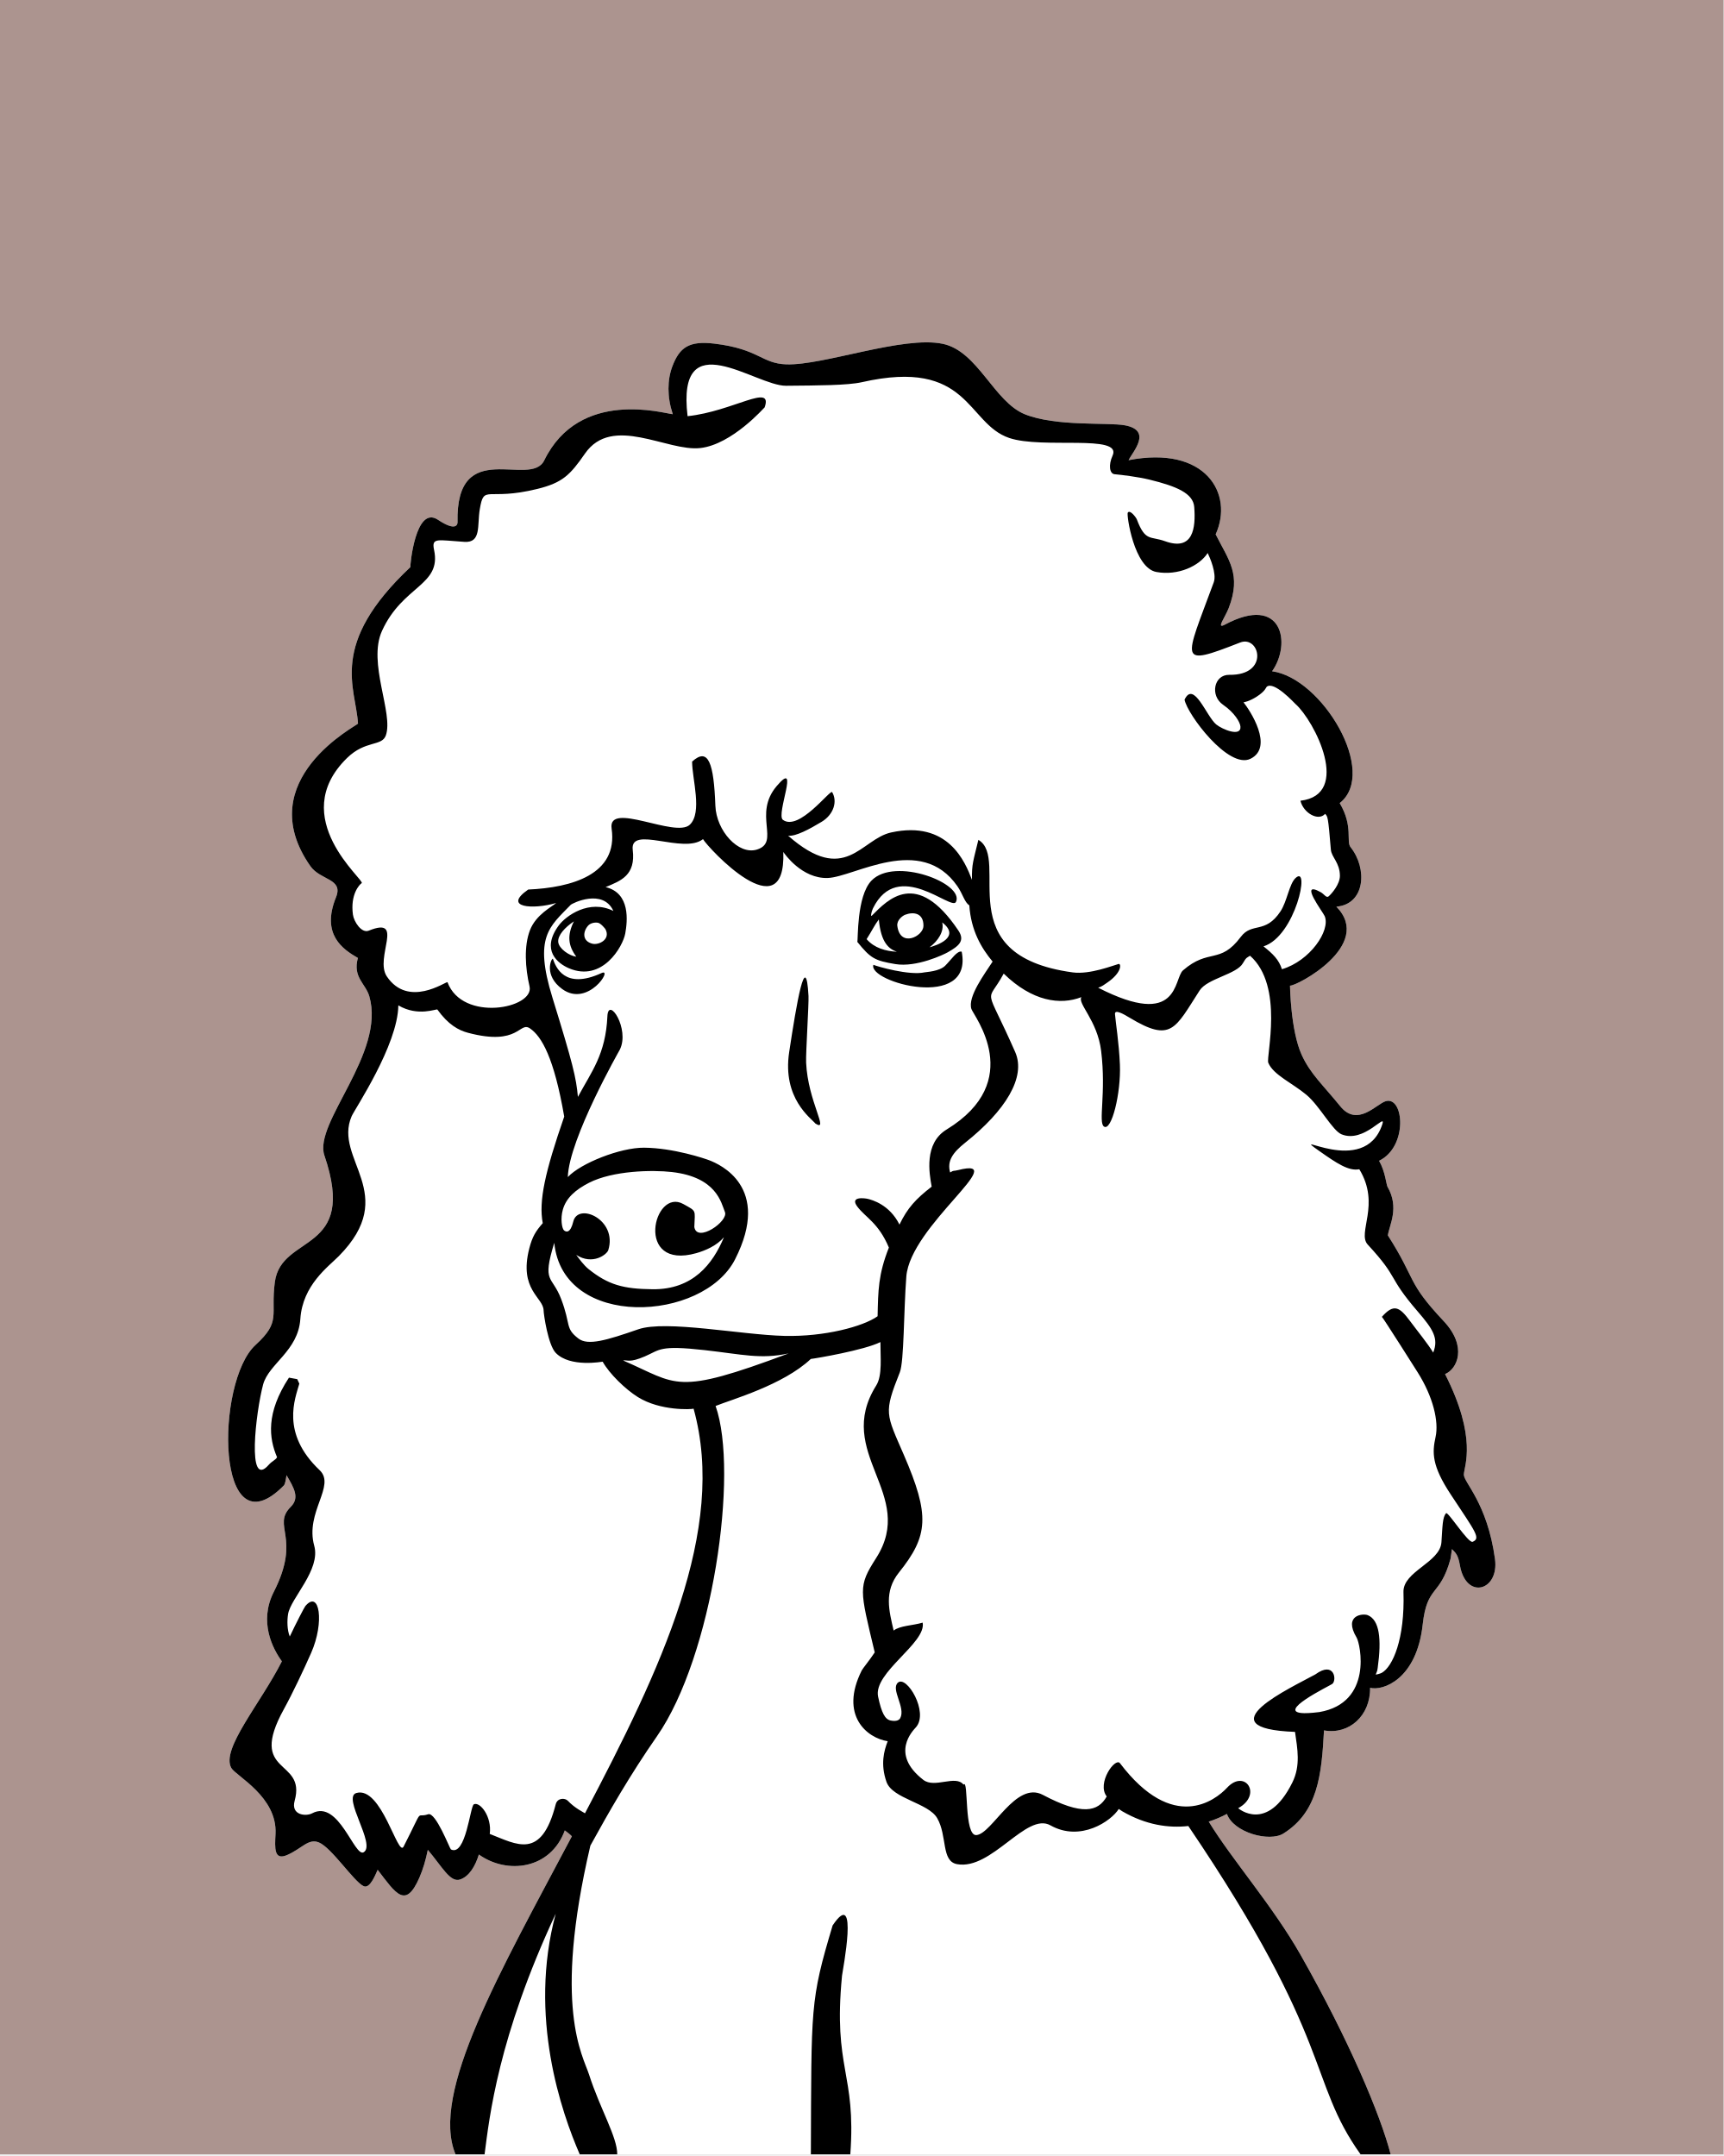
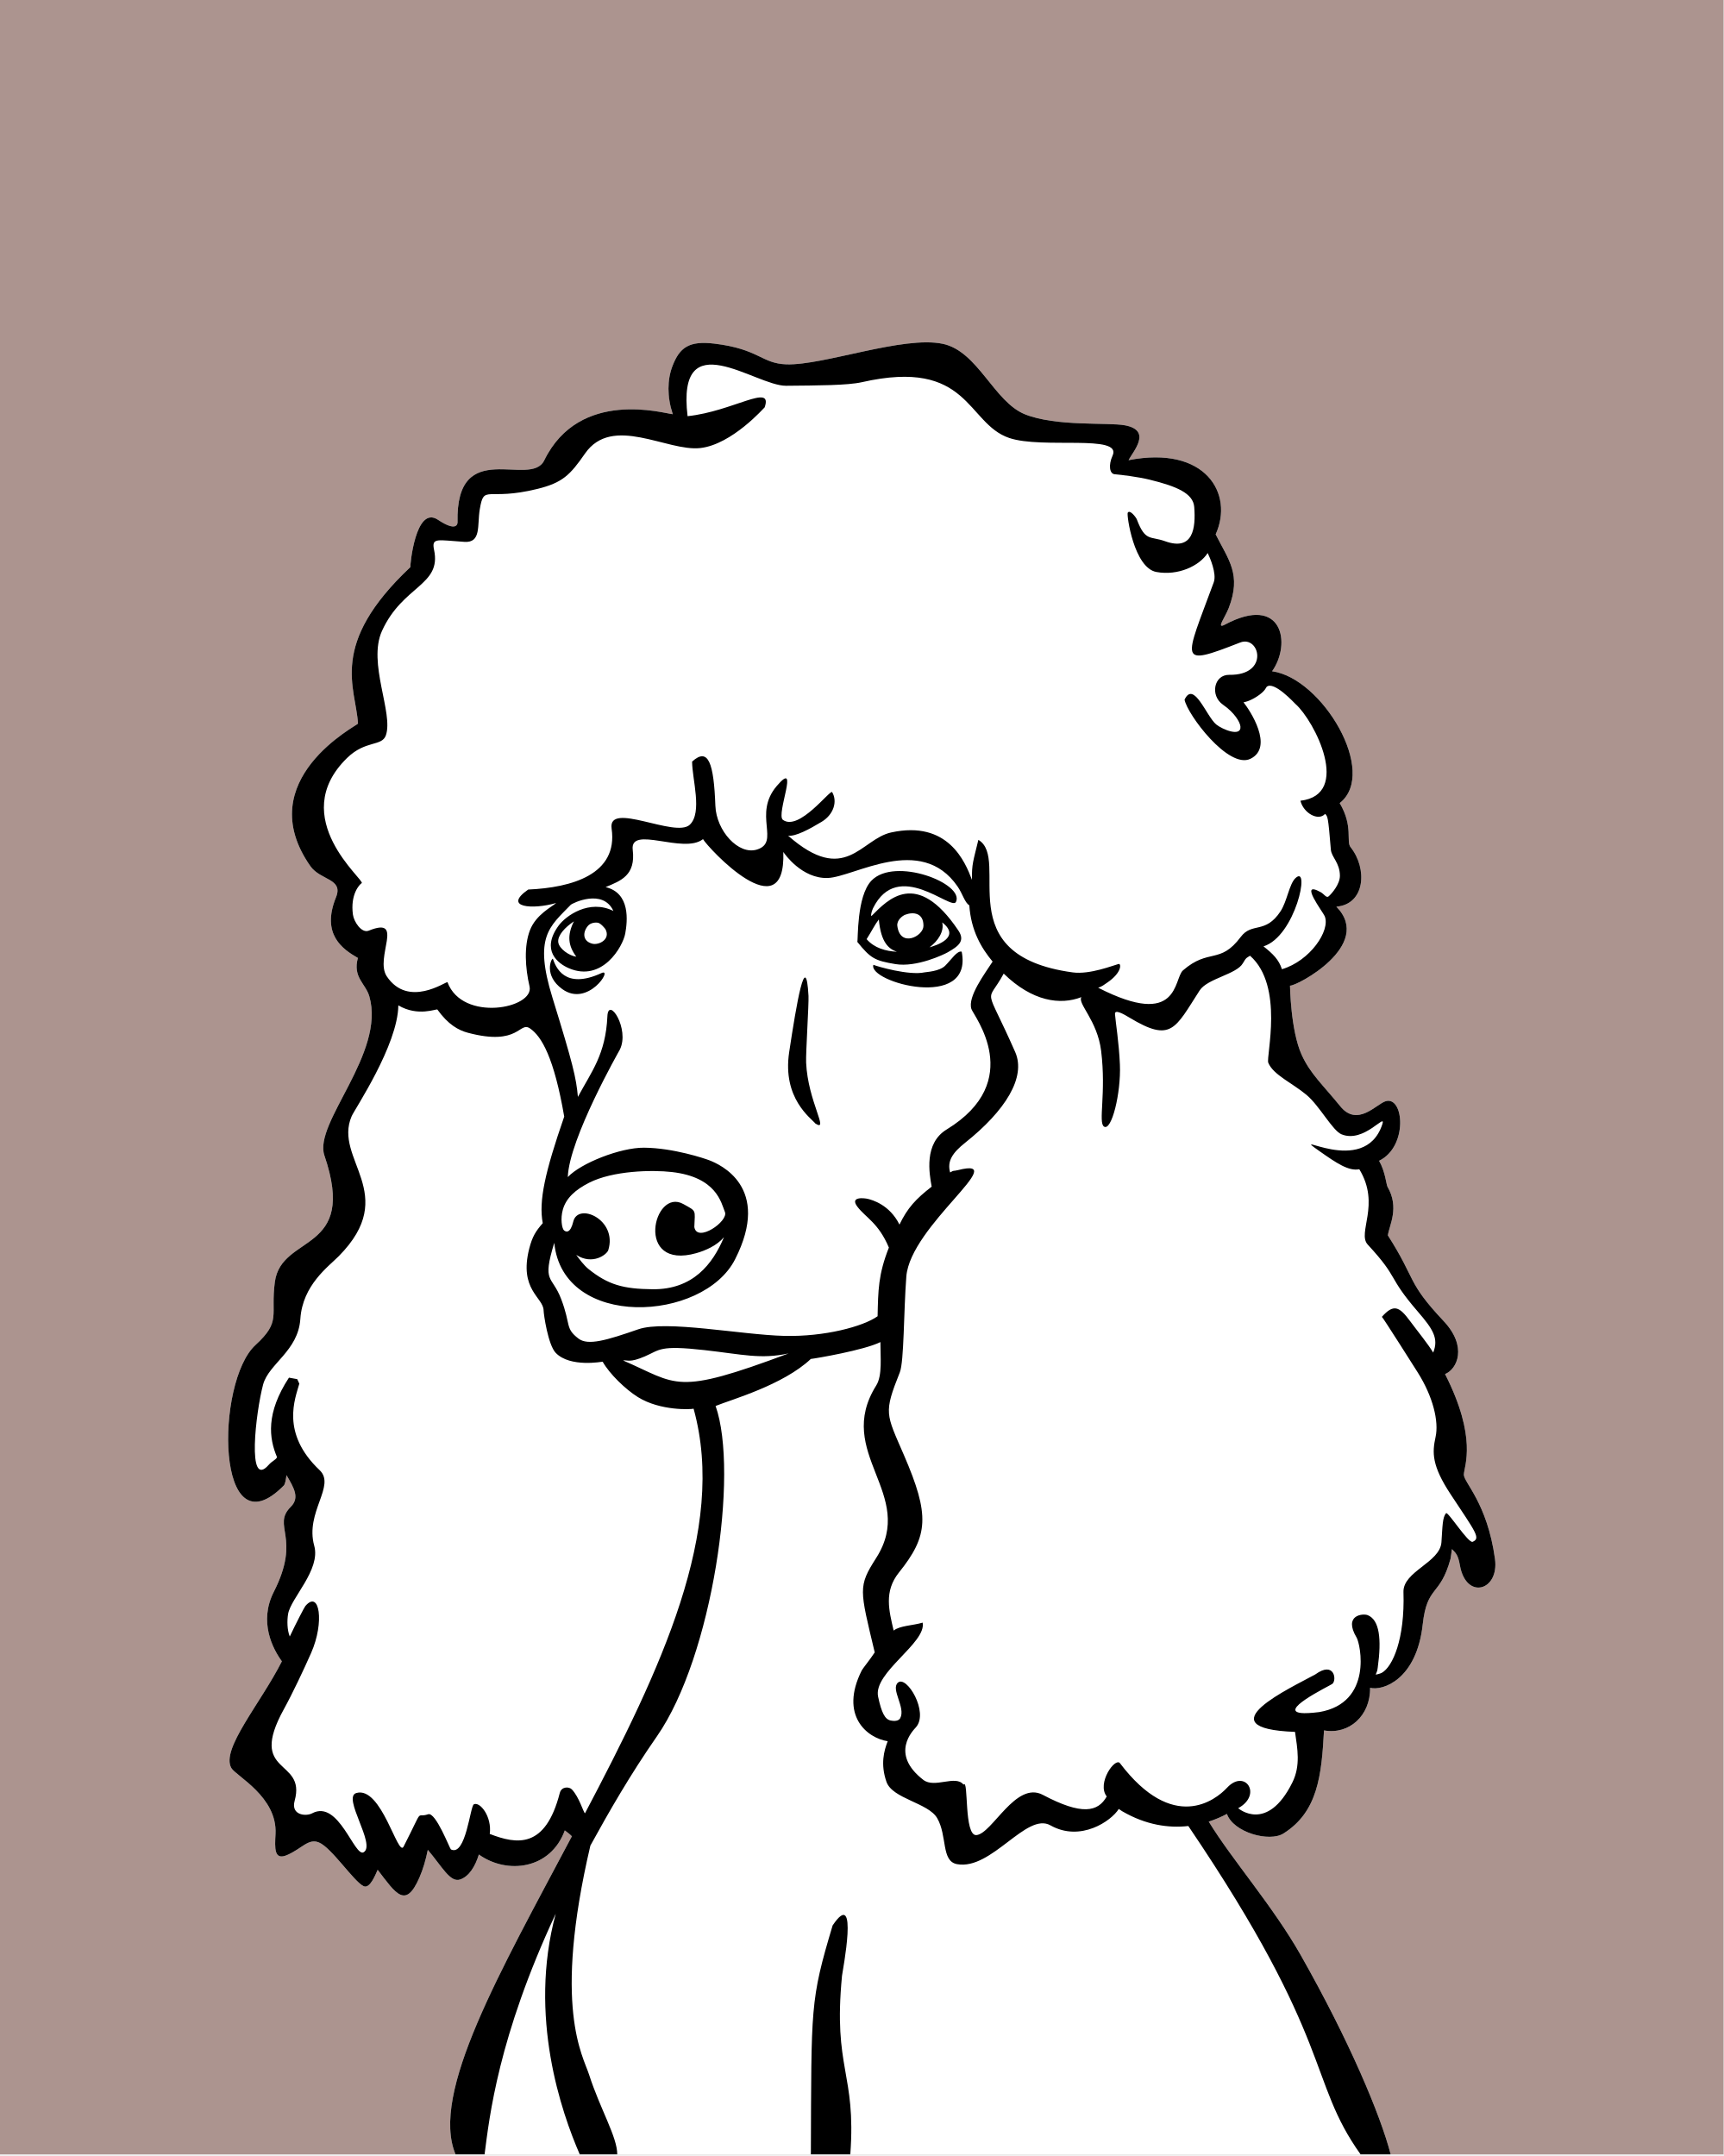
<svg xmlns="http://www.w3.org/2000/svg" width="100%" height="100%" viewBox="0 0 945 1182" version="1.1" xml:space="preserve" style="fill-rule:evenodd;clip-rule:evenodd;stroke-linejoin:round;stroke-miterlimit:2;">
  <g transform="matrix(1,0,0,1,-11237.1,-1406.58)">
    <g id="site_poodle" transform="matrix(0.26936,0,0,0.47619,11237.1,1406.58)">
      <rect x="0" y="0" width="3507.87" height="2480.32" style="fill:rgb(172,148,143);" />
      <g id="poodle" transform="matrix(3.7125,0,0,3.04563,-11756.4,-1117.53)">
        <g transform="matrix(1,0,0,0.689512,-882.37,366.927)">
          <path d="M4811.47,1181.1L4298.81,1181.1C4284.8,1147.56 4323.17,1081.22 4362.59,1006.73C4361.46,1005.53 4360.07,1004.52 4358.71,1003.49C4350.95,1024.86 4327.17,1027.84 4311.6,1016.72C4309.62,1023.17 4306.26,1028.78 4301.27,1030.43C4295.86,1032.22 4291.41,1023.33 4283.61,1014.16C4282.52,1019.56 4281.03,1024.74 4279,1029.38C4271.4,1046.76 4266.15,1038.2 4256.12,1025.1C4255.15,1027.11 4252,1035.74 4248.43,1034.08C4243.06,1031.58 4230.87,1012.95 4223.89,1010.1C4218.13,1007.75 4214.69,1013.41 4206.54,1016.98C4199.24,1020.18 4199.71,1013.28 4200.12,1005.43C4201.19,985.056 4178.42,973.679 4175.9,969.294C4170,959.039 4191.98,933.852 4203.61,910.795C4198.65,904.013 4190.82,889.173 4199.18,872.729C4214.52,842.558 4197.83,836.756 4208.5,826.083C4213.45,821.133 4210.3,815.83 4206.15,808.747C4205.76,811.349 4205.4,813.664 4204.68,814.398C4167.18,852.507 4166.97,757.644 4189.17,737.36C4203.45,724.312 4197.32,721.308 4199.75,702.884C4203.28,676.112 4245.39,687.651 4226.91,633.431C4220.85,615.646 4260.55,577.506 4251.55,546.239C4249.53,539.204 4242.33,535.862 4245.28,525.192C4236.97,520.413 4225.01,512.322 4233.27,491.951C4237.48,481.578 4224.78,482.767 4219.23,474.833C4186.06,427.456 4245.39,397.527 4245.34,396.706C4244.19,376.947 4228.85,353.424 4274.05,310.928C4273.82,310.462 4276.8,276.713 4289.2,284.982C4299.36,291.753 4299.93,287.229 4299.91,286.365C4298.81,238.747 4339.85,267.948 4347.43,252.419C4366.84,212.682 4413.43,226.781 4417.91,227.088C4414.74,217.452 4414.89,208.193 4417.68,200.843C4421.61,190.498 4426.76,186.727 4440.66,188.39C4465.25,191.33 4466.51,199.324 4480.23,199.759C4500.67,200.407 4544.12,183.929 4565.93,188.498C4585.21,192.54 4593.97,220.356 4611.05,227.173C4628.1,233.98 4656.54,231.446 4665.8,233.183C4681.05,236.042 4669.96,247.795 4667.78,252.295C4710.09,244.049 4725.6,270.765 4715.52,292.951C4722.66,307.141 4729.76,314.943 4722.69,333.337C4720.65,338.628 4715.55,345.132 4720.6,342.436C4752.32,325.503 4757.12,353.001 4746.46,368.017C4773.9,371.716 4804.81,423.576 4783.53,440.291C4791.11,453.185 4786.88,461.183 4789.51,464.491C4798.85,476.207 4797.52,495.783 4781.7,497.069C4802.48,518.261 4759.64,540.835 4756.28,540.373C4756.28,540.373 4756.59,564.938 4762.68,578.309C4767.44,588.773 4774.3,594.743 4783.85,606.516C4793.27,618.142 4803.69,605.209 4808.77,603.722C4818.74,600.799 4821.11,628.65 4805.11,636.394C4808.48,642.15 4809.08,649.52 4809.73,650.636C4816.4,662.105 4810.71,671.652 4809.93,677.286C4825.76,702.071 4820.06,702.515 4840.51,724.26C4853.78,738.375 4847.9,750.638 4841.29,753.324C4859.11,788.438 4851.78,803.574 4851.59,808.376C4851.43,812.68 4864.41,823.844 4868.65,854.657C4871.06,872.172 4852.77,877.396 4849.42,858.125C4848.38,852.148 4847.02,851.331 4845.05,849.279C4844.71,851.592 4844.42,854.112 4844.27,854.654C4838.47,875.682 4831.45,868.783 4829.03,890.621C4825.7,920.825 4807.14,927.123 4800.19,925.329C4800.4,940.644 4788.66,951.144 4774.92,948.682C4773.59,973.353 4771.55,993.346 4752.69,1005.19C4744.9,1010.08 4725.23,1004.58 4721.7,994.457C4718.77,996.028 4715.42,997.498 4711.73,998.682C4724.5,1019.61 4746.89,1044.96 4762.12,1071.8C4788.81,1118.83 4805.82,1159.38 4811.47,1181.1Z" style="fill:white;" />
        </g>
        <g id="linhas" transform="matrix(1,0,0,0.689512,-938.63,365.904)">
-           <path d="M4443.72,1182.59L4423.16,1182.59C4413.24,1159.77 4394.77,1107.02 4409.99,1050.67C4378.39,1118.33 4373.63,1162.23 4370.99,1182.59L4355.07,1182.59C4341.06,1149.05 4379.43,1082.7 4418.85,1008.21C4417.72,1007.02 4416.33,1006.01 4414.97,1004.98C4407.21,1026.34 4383.43,1029.32 4367.86,1018.2C4365.88,1024.65 4362.52,1030.26 4357.53,1031.91C4352.12,1033.7 4347.67,1024.81 4339.87,1015.64C4338.78,1021.04 4337.29,1026.22 4335.26,1030.87C4327.66,1048.25 4322.41,1039.69 4312.38,1026.58C4311.41,1028.59 4308.26,1037.22 4304.69,1035.56C4299.32,1033.06 4287.13,1014.43 4280.15,1011.58C4274.39,1009.23 4270.95,1014.89 4262.8,1018.46C4255.5,1021.66 4255.97,1014.76 4256.38,1006.92C4257.45,986.54 4234.68,975.163 4232.16,970.778C4226.26,960.523 4248.24,935.335 4259.87,912.279C4254.91,905.496 4247.07,890.657 4255.44,874.213C4270.78,844.042 4254.09,838.24 4264.76,827.567C4269.71,822.617 4266.56,817.314 4262.41,810.231C4262.02,812.832 4261.66,815.148 4260.94,815.881C4223.44,853.991 4223.23,759.127 4245.43,738.843C4259.71,725.795 4253.57,722.791 4256.01,704.368C4259.54,677.596 4301.65,689.134 4283.17,634.914C4277.11,617.129 4316.81,578.99 4307.81,547.723C4305.79,540.687 4298.59,537.345 4301.54,526.675C4293.23,521.897 4281.27,513.805 4289.53,493.434C4293.74,483.062 4281.04,484.251 4275.48,476.316C4242.32,428.94 4301.65,399.011 4301.6,398.189C4300.45,378.43 4285.11,354.907 4330.31,312.411C4330.08,311.945 4333.06,278.196 4345.46,286.466C4355.62,293.237 4356.19,288.712 4356.17,287.849C4355.07,240.23 4396.11,269.431 4403.69,253.902C4423.1,214.165 4469.69,228.265 4474.16,228.571C4470.99,218.935 4471.15,209.677 4473.94,202.327C4477.87,191.982 4483.02,188.211 4496.92,189.873C4521.51,192.813 4522.77,200.808 4536.48,201.242C4556.93,201.89 4600.38,185.413 4622.18,189.982C4641.47,194.023 4650.23,221.839 4667.31,228.657C4684.36,235.464 4712.8,232.93 4722.06,234.666C4737.31,237.526 4726.22,249.279 4724.04,253.779C4766.35,245.532 4781.86,272.249 4771.78,294.434C4778.92,308.624 4786.02,316.426 4778.95,334.82C4776.91,340.112 4771.81,346.615 4776.86,343.919C4808.57,326.987 4813.38,354.484 4802.72,369.501C4830.16,373.199 4861.07,425.06 4839.79,441.774C4847.37,454.669 4843.14,462.667 4845.77,465.975C4855.11,477.69 4853.78,497.267 4837.96,498.553C4858.74,519.745 4815.9,542.318 4812.54,541.856C4812.54,541.856 4812.85,566.421 4818.94,579.792C4823.7,590.257 4830.56,596.227 4840.11,608C4849.53,619.626 4859.95,606.692 4865.02,605.205C4875,602.282 4877.36,630.134 4861.37,637.877C4864.74,643.633 4865.34,651.003 4865.99,652.12C4872.66,663.588 4866.97,673.135 4866.19,678.77C4882.02,703.555 4876.32,703.999 4896.76,725.743C4910.03,739.858 4904.16,752.121 4897.55,754.808C4915.36,789.921 4908.04,805.057 4907.85,809.859C4907.68,814.164 4920.67,825.327 4924.91,856.14C4927.32,873.656 4909.03,878.879 4905.68,859.609C4904.64,853.632 4903.28,852.815 4901.31,850.763C4900.97,853.076 4900.68,855.596 4900.53,856.138C4894.73,877.165 4887.71,870.267 4885.29,892.105C4881.95,922.308 4863.4,928.607 4856.45,926.812C4856.66,942.128 4844.91,952.627 4831.18,950.166C4829.85,974.837 4827.81,994.83 4808.94,1006.68C4801.16,1011.57 4781.49,1006.07 4777.96,995.941C4775.03,997.511 4771.68,998.982 4767.99,1000.17C4780.76,1021.09 4803.15,1046.44 4818.38,1073.29C4845.07,1120.32 4862.08,1160.87 4867.73,1182.59L4851.23,1182.59C4822,1141.64 4837.25,1121.44 4756.8,1002.58C4746.07,1003.79 4733.61,1002.08 4720.54,994.476C4719.89,994.095 4719.26,993.675 4718.66,993.223C4714.64,999.766 4697.7,1011.52 4681.2,1002.21C4668.05,994.784 4648.96,1026.95 4630.02,1023.49C4621.21,1021.88 4624.78,1008.1 4619.13,998.283C4614.27,989.837 4594.54,987.687 4591.3,978.326C4587.94,968.624 4589.95,961.373 4591.99,956.082C4580.74,954.397 4565.35,942.012 4577.77,917.259C4578.29,916.223 4582.27,911.383 4584.88,907.392C4576.62,872.763 4575.65,871.317 4585.66,855.655C4608.15,820.484 4562.35,798.252 4585.72,761.023C4589.17,755.524 4587.95,745.142 4588,737.266C4579.09,741.715 4552.66,746.207 4549.84,746.518C4534.55,760.91 4506.3,768.763 4497.64,772.292C4510.53,808.803 4495.97,909.594 4465.49,953.382C4450.8,974.495 4439.18,994.761 4428.99,1013.32C4408.23,1101.94 4424.92,1128.41 4428.28,1138.88C4434.28,1157.6 4443.77,1173.09 4443.72,1182.59ZM4549.87,1182.59C4550.2,1101.37 4549.35,1098.67 4561.79,1057.1C4576.45,1035.21 4567.17,1082.36 4566.95,1084.63C4561.99,1136.08 4574.79,1137.66 4571.49,1182.59L4549.87,1182.59ZM4433.17,507.38C4431.58,507.073 4429.07,507.44 4427.7,509.024C4424.8,512.381 4424.52,517.425 4430.03,518.856C4433.63,519.792 4440.27,516.478 4437.23,510.867C4437.1,510.625 4434.76,507.688 4433.17,507.38ZM4649.5,528.663C4643.31,521.221 4637.67,511.692 4636.73,497.813C4634.16,496.261 4633.19,491.67 4630.23,487.39C4610.1,458.289 4573.62,482.36 4559.08,482.831C4545.03,483.286 4535.45,469.655 4534.77,468.554C4536.24,512.369 4493.55,466.392 4490.74,461.53C4480.09,469.975 4450.55,453.681 4452.21,467.405C4453.9,481.38 4445.76,484.345 4437.34,487.832C4451.04,491.095 4449.33,506.548 4448.11,513.269C4446.82,520.41 4435.57,540.084 4417.29,532.348C4411.15,529.748 4401.71,522.447 4411.61,508.907C4415.52,503.566 4428.43,494.3 4441.61,500.915C4435.89,488.444 4419.13,496.609 4418.18,497.585C4406.55,509.617 4397.91,515.099 4408.17,548.339C4419.41,584.764 4421.2,592.215 4422.16,602.851C4429.53,589.072 4437.38,579.629 4438.32,558.674C4438.82,547.371 4450.74,565.615 4445.14,576.939C4444.96,577.294 4417.29,625.784 4416.62,646.81C4423.64,639.231 4445.4,630.596 4458.42,630.697C4474.58,630.821 4491.93,636.712 4494.32,637.648C4499.7,639.756 4528.58,652.067 4508.31,691.914C4490.86,726.233 4413.92,730.546 4409.19,682.844C4402.37,705.267 4407.9,700.346 4412.98,713.674C4418.41,727.937 4414.99,729.577 4422.43,735.324C4427.66,739.369 4437.9,736.277 4455.24,730.264C4470.3,725.04 4511.73,733.307 4535.39,733.877C4557.33,734.405 4578.53,728.75 4586.45,723.1C4586.78,708.952 4586.76,700.359 4592.64,685.451C4586.88,671.801 4579.91,669.073 4575.33,662.985C4571.09,657.347 4579.13,658.294 4581.07,658.752C4583.31,659.284 4593.01,661.866 4598.44,672.855C4602.87,663.681 4607.42,658.775 4616.1,652.056C4614.76,644.783 4611.82,628.347 4624.27,620.738C4667.91,594.065 4639.06,558.325 4637.87,554.636C4635.72,547.931 4645.14,535.416 4649.5,528.663ZM4583.27,503.515C4592,494.776 4607.78,477.518 4630.69,511.565C4634.62,517.406 4630.83,520.191 4624.8,523.626C4622.91,524.708 4607.83,531.993 4596.14,530.032C4584.84,528.138 4582.63,526.884 4575.33,517.86C4575.82,516.92 4574.86,492.876 4583.08,484.29C4595.84,470.982 4634.3,485.877 4629.4,495.98C4626.94,501.059 4597.57,471.787 4583.94,499.426C4582.99,501.348 4582.51,504.275 4583.27,503.515ZM4614.92,520.836C4618.4,519.897 4632.5,515.429 4621.86,507.184C4621.87,507.218 4621.88,507.252 4621.89,507.285C4623.02,512.09 4619.63,517.334 4614.92,520.836ZM4601.52,502.999C4600.28,503.48 4596.84,505.854 4597.27,509.133C4598.85,521.222 4611.51,514.802 4611.59,509.161C4611.71,501.879 4605.98,501.272 4601.52,502.999ZM4597.02,523.268C4592.76,521.805 4588.28,518.446 4587.13,505.565C4584.81,508.562 4583.45,511.628 4580.43,516.361C4584.67,521.277 4590.99,522.982 4597.02,523.268ZM4408.42,527.091C4409.97,531.47 4414.71,544.359 4435.14,534.942C4441.61,531.959 4427.7,554.001 4413.57,543.736C4403.33,536.296 4407.51,526.906 4408.42,527.091ZM4584.15,530.435C4586.18,531.321 4603.8,536.434 4612.24,534.56C4613.08,534.373 4620.4,534.056 4623.53,530.902C4627.11,527.3 4630.04,522.553 4632.56,523.228C4639,555.975 4580.89,539.881 4584.15,530.435ZM4552.36,617.462C4550.18,614.661 4534.1,603.82 4537.98,578.265C4541.95,552.075 4547.13,521.014 4548.57,547.507C4548.81,551.951 4547.03,578.714 4547.27,584.074C4548.22,605.359 4560.16,622.381 4552.36,617.462ZM4891.05,743.025C4894.13,735.221 4890.96,730.235 4882.62,720.568C4865.47,700.676 4872.72,702.79 4855.16,683.826C4849.19,677.376 4862.36,661.929 4850.54,642.524C4844.69,643.67 4838.03,639.143 4828.69,632.579C4810.12,619.529 4853.24,647.901 4863.14,617.889C4865.43,610.963 4853.19,628.467 4840.77,623.352C4835.83,621.317 4828.75,607.741 4821.59,601.748C4813.89,595.297 4803.37,590.782 4800.63,584.139C4799.29,580.868 4809.49,542.057 4790.63,525.456C4789.06,526.533 4788.65,526.114 4786.7,529.577C4783.28,535.658 4767.25,537.921 4763.01,544.482C4749.5,565.42 4747.56,573.283 4724.62,559.431C4721.17,557.347 4716.39,554.65 4716.59,557.456C4716.9,561.708 4718.8,573.179 4719.29,585.222C4719.93,600.7 4714.73,621.948 4710.54,619.093C4707.3,616.884 4711.85,600.876 4709,577.618C4706.95,560.917 4695.91,551.641 4698.18,548.144C4686.62,552.659 4671.25,550.528 4655.58,535.249C4646.04,552.987 4644.82,539.504 4661.88,578.243C4667.97,592.082 4656.49,610.443 4634.44,627.989C4627.57,633.447 4624.45,638.058 4626.22,644.27C4628.64,642.818 4627.64,643.728 4630.54,642.985C4660.63,635.301 4604.35,673.501 4602.2,701.36C4600.73,720.411 4600.99,747.942 4598.63,753.857C4589.7,776.284 4591.02,776.404 4600.84,799.101C4615.18,832.26 4614.36,843.378 4598.15,863.599C4589.81,873.998 4592.74,884.58 4595.25,895.428C4598.62,892.691 4605.85,892.696 4611.15,891.073C4613.35,902.211 4583.92,918.45 4586.73,931.675C4588.66,940.765 4590.57,944.099 4593.59,944.731C4595.85,945.202 4598.04,944.986 4598.87,943.421C4601.94,937.64 4593.56,927.641 4597.56,924.002C4602.35,919.631 4614.65,940.223 4607.51,948.393C4605.91,950.224 4592.98,962.931 4611.53,977.29C4617.74,982.098 4629.21,974.342 4633.57,979.906C4636.45,976.231 4633.64,1008.2 4640.65,1007.55C4649.3,1006.76 4662.2,977.64 4677.04,985.502C4698.46,996.849 4707.27,994.889 4712.07,986.372C4706.42,979.165 4716.73,964.723 4719.33,968.154C4748.43,1006.5 4771.59,988.519 4778.03,981.592C4787.87,970.998 4797.62,985.408 4784.13,992.81C4784.13,992.81 4799.93,1006.67 4813.81,978.76C4818.47,969.387 4816.59,960.17 4815.29,950.976C4764.46,949.073 4813.82,926.454 4826.43,919.455C4836.97,911.806 4838.32,922.772 4835.71,924.679C4834.24,925.749 4803.82,940.442 4820.4,940.713C4823.19,940.758 4828.03,940.212 4828.62,940.109C4858.11,935.029 4851.13,902.748 4849.06,899.276C4841.6,886.771 4852.66,885.932 4855.2,886.998C4861.6,889.677 4862.81,899.978 4860.63,915.776C4860.36,917.769 4860.26,917.68 4859.53,919.553C4860.13,919.549 4862.17,918.97 4862.84,918.6C4868.83,915.289 4875.57,900.047 4874.74,874.342C4874.38,862.93 4894.79,858.206 4895.56,846.995C4896.17,838.058 4896.11,833.357 4898.09,831.084C4899.09,829.93 4910.32,847.779 4912.68,846.756C4917.22,844.779 4914.37,841.583 4900.62,820.742C4890.22,804.986 4890.45,797.878 4892.34,789.317C4894.23,780.757 4890.94,767.166 4882.53,753.857C4881.92,752.889 4863.22,723.316 4862.91,723.429C4869.39,716.112 4872.53,717.882 4878.28,725.65C4882.54,731.397 4887.94,737.94 4891.05,743.025ZM4421.27,525.981C4416.85,520.01 4416.11,514.357 4419.97,506.6C4415.11,509.874 4411.02,514.238 4411.37,517.929C4411.72,521.601 4417.5,525.528 4421.27,525.981ZM4485.58,773.787C4484.46,774.182 4467.36,775.115 4455.02,767.409C4448.15,763.115 4439.43,754.628 4435.73,748.027C4435.53,747.972 4417.91,751.376 4410,743.18C4405.8,738.831 4403.38,722.043 4403.35,719.906C4403.24,712.733 4389.67,708.664 4395.49,685.951C4397.17,679.416 4399.05,676.436 4402.88,672.083C4400.6,659.898 4404.1,644.104 4414.65,613.645C4409.08,581.36 4402.28,569.672 4395.9,565.313C4389.94,561.247 4390.09,575.194 4361.9,567.701C4356.7,566.319 4351.08,563.27 4345.12,554.966C4344.71,554.384 4334.52,559.068 4323.72,552.666C4323.41,574.585 4299.82,609.489 4298.1,613.485C4287.93,637.128 4324.84,655.944 4291.07,690.146C4285.32,695.974 4271.23,705.994 4269.99,724.589C4268.82,742.181 4252.64,749.119 4249.57,760.572C4245.59,775.49 4240.49,818.4 4252.62,804.607C4254.59,802.361 4256.32,802.05 4257.23,800.413C4252.77,789.983 4251.01,776.224 4263.75,756.763L4268.29,757.595L4269.43,760.065C4267.2,768.186 4259.03,787.089 4280.56,807.485C4289.59,816.043 4272.47,830.513 4277.6,848.908C4281.29,862.112 4264.66,877.72 4263.27,886.369C4262.69,889.895 4262.71,895.068 4264.2,898.689C4267.57,891.496 4272.22,882.586 4272.73,881.987C4280.54,872.794 4283.32,890.894 4275.91,907.686C4271.82,916.951 4265.63,930.057 4260.96,938.518C4240.68,975.291 4273.39,965.171 4266.87,988.729C4264.67,996.702 4273.08,997.422 4276.48,995.603C4291.08,987.808 4299.68,1020.07 4304.75,1016.93C4311.56,1012.72 4292.77,986.745 4300.71,984.477C4314.52,980.531 4323.48,1019.95 4326.59,1013.87C4338.19,991.137 4332.75,998.58 4340.06,996.134C4344.21,994.742 4351.94,1015.11 4352.53,1015.41C4360.73,1019.47 4363.08,991.681 4365.11,990.681C4368.42,989.05 4375.11,997.367 4373.83,1006.92C4388.69,1012.67 4402.09,1021.42 4409.99,990.681C4410.93,987.047 4415.07,987.113 4416.62,988.729C4420.65,992.941 4425.09,994.948 4426.04,995.603C4467.37,917.109 4504.04,840.368 4485.58,773.787ZM4808.12,532.853C4823.47,528.313 4834.84,511.645 4831.57,503.771C4830.65,501.529 4816.99,483.76 4829.34,490.597C4831.34,491.703 4832.46,493.972 4833.71,492.905C4835.47,491.407 4839.92,486.209 4839.9,481.607C4839.86,474.443 4835.28,471.415 4834.94,467.308C4833.42,448.711 4833.19,449.223 4831.79,447.673C4828.07,451.879 4819.89,447.24 4818.26,440.48C4846.55,437.168 4826.01,396.705 4815.53,387.428C4814.79,386.777 4803.7,374.61 4799.74,378.031C4799.41,378.319 4799.09,380.327 4794.27,383.428C4790.18,386.057 4787.31,386.497 4787.05,386.519C4790.45,390.713 4803.94,411.097 4790.85,417.489C4778.83,423.359 4756.2,393.133 4754.73,385.07C4759.79,374.332 4766.72,394.235 4772.09,398.66C4775.38,401.366 4785.96,405.774 4785.36,399.735C4785.12,397.373 4782.18,392.246 4775.8,387.83C4768.6,382.841 4770.79,371.323 4779.24,371.453C4801.53,371.794 4795.9,349.553 4785.19,353.745C4750.5,367.322 4754.76,364.18 4770.74,320.721C4772.48,315.982 4768.59,307.055 4767.41,304.677C4762.88,311.737 4751.23,317.244 4739.3,315.074C4726.97,312.833 4722.87,283.722 4723.59,282.569C4724.81,280.61 4728.21,285.287 4728.55,286.195C4733.23,298.589 4735.91,295.27 4744.02,298.194C4759.48,303.771 4760.92,290.994 4760.04,279.462C4759.47,271.949 4750.45,268.099 4735.46,264.434C4729.32,262.933 4720.12,261.801 4716.39,261.474C4713.61,261.23 4712.9,256.439 4715.28,251.263C4720.77,239.333 4676.83,247.797 4658.59,241.59C4635.05,233.58 4636.89,197.601 4577.77,211.029C4570.06,212.779 4553.81,212.815 4536.28,212.979C4519.4,213.137 4476.09,177.819 4482.28,229.651C4507.11,227.038 4529.29,211.218 4524.53,224.825C4524.28,224.93 4506.69,245.152 4489.27,247.123C4471.05,249.183 4441.02,228.566 4426.04,250.149C4417.89,261.899 4413.78,266.134 4399.88,269.545C4371.99,276.392 4370.72,266.621 4368.36,280.705C4366.88,289.591 4369.29,299.151 4359.94,298.558C4345.25,297.627 4341.81,295.977 4343.3,302.955C4347.48,322.553 4326.15,322.34 4314.76,347.356C4306.74,364.985 4321.2,392.536 4316.85,404.691C4314.65,410.819 4305.68,407.187 4295.59,417.057C4262.05,449.874 4305.86,484.288 4303.62,485.66C4302.32,486.45 4297.31,491.925 4298.82,502.929C4299.36,506.849 4303.56,513.302 4307.49,511.707C4327.57,503.56 4310.48,526.529 4317.41,536.813C4329.19,554.289 4349.71,539.555 4350.65,539.943C4358.85,562.091 4398.42,554.321 4395.64,542.292C4393.28,532.126 4392.5,520.18 4395.88,511.428C4399.21,502.821 4408.1,498.523 4410.24,496.535C4397.55,500.26 4380.61,499.098 4394.91,489.169C4418.69,488.112 4444.3,480.953 4440.63,455.725C4438.4,440.399 4475.66,461.13 4483.51,453.615C4490.52,446.911 4484.79,428.733 4484.76,419.025C4493.73,410.87 4496.66,420.044 4497.52,443.208C4498.03,456.983 4510.19,470.391 4520.31,467.245C4533.33,463.196 4517.92,447.987 4531.13,432.442C4544.14,417.117 4530.56,448.042 4534.54,450.956C4543.35,457.418 4560.55,434.12 4561.53,435.757C4564.54,440.791 4562.44,448.004 4555.81,452.011C4549.11,456.058 4541.53,460.148 4537.41,459.659C4568.78,487.209 4577.23,461.509 4593.87,457.874C4625.08,451.059 4634.45,473.962 4638.18,483.85C4638.05,475.01 4638.9,473.628 4641.7,461.929C4659.69,472.538 4624.49,525.217 4693.42,534.593C4702.94,535.887 4715.87,530.653 4718.57,529.971C4720.03,529.604 4720.56,534.636 4712.28,540.239C4710.87,541.192 4709.34,542.433 4707.37,542.991C4752.19,565.905 4748.64,538.015 4753.88,533.474C4768.09,521.16 4774.09,530.413 4785.53,515.157C4791.76,506.862 4798.94,513.788 4807.32,501.137C4810.95,495.664 4812.1,486.136 4815.55,482.887C4823.93,475.025 4815.47,514.88 4798.01,520.318C4803.21,524.451 4806.42,527.583 4808.12,532.853ZM4485.98,674.215C4487.49,683.051 4504.82,671.002 4502.76,665.972C4500.71,660.942 4498.25,646.852 4473.65,644.036C4462.87,642.8 4441.3,643.248 4428.21,649.953C4420.63,653.84 4415.7,658.353 4413.91,664.602C4412.49,669.544 4413.37,674.962 4414.52,675.996C4415.67,677.03 4418.05,677.716 4419.62,671.191C4422.2,660.473 4444,670.107 4438.81,686.853C4438.08,689.209 4430.27,695.284 4421.24,689.465C4422.72,691.483 4425.4,695.146 4427.9,697.165C4438.78,705.924 4447.09,708.137 4463.11,708.302C4485.19,708.529 4496.05,694.557 4502.23,679.76C4498.31,684.407 4492.03,687.098 4487.12,688.494C4452.99,698.197 4463.54,652.399 4479.94,661.582C4487.37,665.745 4486.31,664.488 4485.98,674.215ZM4446.93,747.342C4477.16,760.39 4474.86,767.001 4537.68,743.482C4522.21,746.808 4512.6,744.032 4491.53,741.667C4466.6,738.867 4467.22,741.529 4458.85,745.118C4450.25,748.804 4449.43,746.933 4446.93,747.342Z" style="fill-rule:nonzero;" />
+           <path d="M4443.72,1182.59L4423.16,1182.59C4413.24,1159.77 4394.77,1107.02 4409.99,1050.67C4378.39,1118.33 4373.63,1162.23 4370.99,1182.59L4355.07,1182.59C4341.06,1149.05 4379.43,1082.7 4418.85,1008.21C4417.72,1007.02 4416.33,1006.01 4414.97,1004.98C4407.21,1026.34 4383.43,1029.32 4367.86,1018.2C4365.88,1024.65 4362.52,1030.26 4357.53,1031.91C4352.12,1033.7 4347.67,1024.81 4339.87,1015.64C4338.78,1021.04 4337.29,1026.22 4335.26,1030.87C4327.66,1048.25 4322.41,1039.69 4312.38,1026.58C4311.41,1028.59 4308.26,1037.22 4304.69,1035.56C4299.32,1033.06 4287.13,1014.43 4280.15,1011.58C4274.39,1009.23 4270.95,1014.89 4262.8,1018.46C4255.5,1021.66 4255.97,1014.76 4256.38,1006.92C4257.45,986.54 4234.68,975.163 4232.16,970.778C4226.26,960.523 4248.24,935.335 4259.87,912.279C4254.91,905.496 4247.07,890.657 4255.44,874.213C4270.78,844.042 4254.09,838.24 4264.76,827.567C4269.71,822.617 4266.56,817.314 4262.41,810.231C4262.02,812.832 4261.66,815.148 4260.94,815.881C4223.44,853.991 4223.23,759.127 4245.43,738.843C4259.71,725.795 4253.57,722.791 4256.01,704.368C4259.54,677.596 4301.65,689.134 4283.17,634.914C4277.11,617.129 4316.81,578.99 4307.81,547.723C4305.79,540.687 4298.59,537.345 4301.54,526.675C4293.23,521.897 4281.27,513.805 4289.53,493.434C4293.74,483.062 4281.04,484.251 4275.48,476.316C4242.32,428.94 4301.65,399.011 4301.6,398.189C4300.45,378.43 4285.11,354.907 4330.31,312.411C4330.08,311.945 4333.06,278.196 4345.46,286.466C4355.62,293.237 4356.19,288.712 4356.17,287.849C4355.07,240.23 4396.11,269.431 4403.69,253.902C4423.1,214.165 4469.69,228.265 4474.16,228.571C4470.99,218.935 4471.15,209.677 4473.94,202.327C4477.87,191.982 4483.02,188.211 4496.92,189.873C4521.51,192.813 4522.77,200.808 4536.48,201.242C4556.93,201.89 4600.38,185.413 4622.18,189.982C4641.47,194.023 4650.23,221.839 4667.31,228.657C4684.36,235.464 4712.8,232.93 4722.06,234.666C4737.31,237.526 4726.22,249.279 4724.04,253.779C4766.35,245.532 4781.86,272.249 4771.78,294.434C4778.92,308.624 4786.02,316.426 4778.95,334.82C4776.91,340.112 4771.81,346.615 4776.86,343.919C4808.57,326.987 4813.38,354.484 4802.72,369.501C4830.16,373.199 4861.07,425.06 4839.79,441.774C4847.37,454.669 4843.14,462.667 4845.77,465.975C4855.11,477.69 4853.78,497.267 4837.96,498.553C4858.74,519.745 4815.9,542.318 4812.54,541.856C4812.54,541.856 4812.85,566.421 4818.94,579.792C4823.7,590.257 4830.56,596.227 4840.11,608C4849.53,619.626 4859.95,606.692 4865.02,605.205C4875,602.282 4877.36,630.134 4861.37,637.877C4864.74,643.633 4865.34,651.003 4865.99,652.12C4872.66,663.588 4866.97,673.135 4866.19,678.77C4882.02,703.555 4876.32,703.999 4896.76,725.743C4910.03,739.858 4904.16,752.121 4897.55,754.808C4915.36,789.921 4908.04,805.057 4907.85,809.859C4907.68,814.164 4920.67,825.327 4924.91,856.14C4927.32,873.656 4909.03,878.879 4905.68,859.609C4904.64,853.632 4903.28,852.815 4901.31,850.763C4900.97,853.076 4900.68,855.596 4900.53,856.138C4894.73,877.165 4887.71,870.267 4885.29,892.105C4881.95,922.308 4863.4,928.607 4856.45,926.812C4856.66,942.128 4844.91,952.627 4831.18,950.166C4829.85,974.837 4827.81,994.83 4808.94,1006.68C4801.16,1011.57 4781.49,1006.07 4777.96,995.941C4775.03,997.511 4771.68,998.982 4767.99,1000.17C4780.76,1021.09 4803.15,1046.44 4818.38,1073.29C4845.07,1120.32 4862.08,1160.87 4867.73,1182.59L4851.23,1182.59C4822,1141.64 4837.25,1121.44 4756.8,1002.58C4746.07,1003.79 4733.61,1002.08 4720.54,994.476C4719.89,994.095 4719.26,993.675 4718.66,993.223C4714.64,999.766 4697.7,1011.52 4681.2,1002.21C4668.05,994.784 4648.96,1026.95 4630.02,1023.49C4621.21,1021.88 4624.78,1008.1 4619.13,998.283C4614.27,989.837 4594.54,987.687 4591.3,978.326C4587.94,968.624 4589.95,961.373 4591.99,956.082C4580.74,954.397 4565.35,942.012 4577.77,917.259C4578.29,916.223 4582.27,911.383 4584.88,907.392C4576.62,872.763 4575.65,871.317 4585.66,855.655C4608.15,820.484 4562.35,798.252 4585.72,761.023C4589.17,755.524 4587.95,745.142 4588,737.266C4579.09,741.715 4552.66,746.207 4549.84,746.518C4534.55,760.91 4506.3,768.763 4497.64,772.292C4510.53,808.803 4495.97,909.594 4465.49,953.382C4450.8,974.495 4439.18,994.761 4428.99,1013.32C4408.23,1101.94 4424.92,1128.41 4428.28,1138.88C4434.28,1157.6 4443.77,1173.09 4443.72,1182.59ZM4549.87,1182.59C4550.2,1101.37 4549.35,1098.67 4561.79,1057.1C4576.45,1035.21 4567.17,1082.36 4566.95,1084.63C4561.99,1136.08 4574.79,1137.66 4571.49,1182.59L4549.87,1182.59ZM4433.17,507.38C4431.58,507.073 4429.07,507.44 4427.7,509.024C4424.8,512.381 4424.52,517.425 4430.03,518.856C4433.63,519.792 4440.27,516.478 4437.23,510.867C4437.1,510.625 4434.76,507.688 4433.17,507.38ZM4649.5,528.663C4643.31,521.221 4637.67,511.692 4636.73,497.813C4634.16,496.261 4633.19,491.67 4630.23,487.39C4610.1,458.289 4573.62,482.36 4559.08,482.831C4545.03,483.286 4535.45,469.655 4534.77,468.554C4536.24,512.369 4493.55,466.392 4490.74,461.53C4480.09,469.975 4450.55,453.681 4452.21,467.405C4453.9,481.38 4445.76,484.345 4437.34,487.832C4451.04,491.095 4449.33,506.548 4448.11,513.269C4446.82,520.41 4435.57,540.084 4417.29,532.348C4411.15,529.748 4401.71,522.447 4411.61,508.907C4415.52,503.566 4428.43,494.3 4441.61,500.915C4435.89,488.444 4419.13,496.609 4418.18,497.585C4406.55,509.617 4397.91,515.099 4408.17,548.339C4419.41,584.764 4421.2,592.215 4422.16,602.851C4429.53,589.072 4437.38,579.629 4438.32,558.674C4438.82,547.371 4450.74,565.615 4445.14,576.939C4444.96,577.294 4417.29,625.784 4416.62,646.81C4423.64,639.231 4445.4,630.596 4458.42,630.697C4474.58,630.821 4491.93,636.712 4494.32,637.648C4499.7,639.756 4528.58,652.067 4508.31,691.914C4490.86,726.233 4413.92,730.546 4409.19,682.844C4402.37,705.267 4407.9,700.346 4412.98,713.674C4418.41,727.937 4414.99,729.577 4422.43,735.324C4427.66,739.369 4437.9,736.277 4455.24,730.264C4470.3,725.04 4511.73,733.307 4535.39,733.877C4557.33,734.405 4578.53,728.75 4586.45,723.1C4586.78,708.952 4586.76,700.359 4592.64,685.451C4586.88,671.801 4579.91,669.073 4575.33,662.985C4571.09,657.347 4579.13,658.294 4581.07,658.752C4583.31,659.284 4593.01,661.866 4598.44,672.855C4602.87,663.681 4607.42,658.775 4616.1,652.056C4614.76,644.783 4611.82,628.347 4624.27,620.738C4667.91,594.065 4639.06,558.325 4637.87,554.636C4635.72,547.931 4645.14,535.416 4649.5,528.663ZM4583.27,503.515C4592,494.776 4607.78,477.518 4630.69,511.565C4634.62,517.406 4630.83,520.191 4624.8,523.626C4622.91,524.708 4607.83,531.993 4596.14,530.032C4584.84,528.138 4582.63,526.884 4575.33,517.86C4575.82,516.92 4574.86,492.876 4583.08,484.29C4595.84,470.982 4634.3,485.877 4629.4,495.98C4626.94,501.059 4597.57,471.787 4583.94,499.426C4582.99,501.348 4582.51,504.275 4583.27,503.515ZM4614.92,520.836C4618.4,519.897 4632.5,515.429 4621.86,507.184C4621.87,507.218 4621.88,507.252 4621.89,507.285C4623.02,512.09 4619.63,517.334 4614.92,520.836ZM4601.52,502.999C4600.28,503.48 4596.84,505.854 4597.27,509.133C4598.85,521.222 4611.51,514.802 4611.59,509.161C4611.71,501.879 4605.98,501.272 4601.52,502.999ZM4597.02,523.268C4592.76,521.805 4588.28,518.446 4587.13,505.565C4584.81,508.562 4583.45,511.628 4580.43,516.361C4584.67,521.277 4590.99,522.982 4597.02,523.268ZM4408.42,527.091C4409.97,531.47 4414.71,544.359 4435.14,534.942C4441.61,531.959 4427.7,554.001 4413.57,543.736C4403.33,536.296 4407.51,526.906 4408.42,527.091ZM4584.15,530.435C4586.18,531.321 4603.8,536.434 4612.24,534.56C4613.08,534.373 4620.4,534.056 4623.53,530.902C4627.11,527.3 4630.04,522.553 4632.56,523.228C4639,555.975 4580.89,539.881 4584.15,530.435ZM4552.36,617.462C4550.18,614.661 4534.1,603.82 4537.98,578.265C4541.95,552.075 4547.13,521.014 4548.57,547.507C4548.81,551.951 4547.03,578.714 4547.27,584.074C4548.22,605.359 4560.16,622.381 4552.36,617.462ZM4891.05,743.025C4894.13,735.221 4890.96,730.235 4882.62,720.568C4865.47,700.676 4872.72,702.79 4855.16,683.826C4849.19,677.376 4862.36,661.929 4850.54,642.524C4844.69,643.67 4838.03,639.143 4828.69,632.579C4810.12,619.529 4853.24,647.901 4863.14,617.889C4865.43,610.963 4853.19,628.467 4840.77,623.352C4835.83,621.317 4828.75,607.741 4821.59,601.748C4813.89,595.297 4803.37,590.782 4800.63,584.139C4799.29,580.868 4809.49,542.057 4790.63,525.456C4789.06,526.533 4788.65,526.114 4786.7,529.577C4783.28,535.658 4767.25,537.921 4763.01,544.482C4749.5,565.42 4747.56,573.283 4724.62,559.431C4721.17,557.347 4716.39,554.65 4716.59,557.456C4716.9,561.708 4718.8,573.179 4719.29,585.222C4719.93,600.7 4714.73,621.948 4710.54,619.093C4707.3,616.884 4711.85,600.876 4709,577.618C4706.95,560.917 4695.91,551.641 4698.18,548.144C4686.62,552.659 4671.25,550.528 4655.58,535.249C4646.04,552.987 4644.82,539.504 4661.88,578.243C4667.97,592.082 4656.49,610.443 4634.44,627.989C4627.57,633.447 4624.45,638.058 4626.22,644.27C4628.64,642.818 4627.64,643.728 4630.54,642.985C4660.63,635.301 4604.35,673.501 4602.2,701.36C4600.73,720.411 4600.99,747.942 4598.63,753.857C4589.7,776.284 4591.02,776.404 4600.84,799.101C4615.18,832.26 4614.36,843.378 4598.15,863.599C4589.81,873.998 4592.74,884.58 4595.25,895.428C4598.62,892.691 4605.85,892.696 4611.15,891.073C4613.35,902.211 4583.92,918.45 4586.73,931.675C4588.66,940.765 4590.57,944.099 4593.59,944.731C4595.85,945.202 4598.04,944.986 4598.87,943.421C4601.94,937.64 4593.56,927.641 4597.56,924.002C4602.35,919.631 4614.65,940.223 4607.51,948.393C4605.91,950.224 4592.98,962.931 4611.53,977.29C4617.74,982.098 4629.21,974.342 4633.57,979.906C4636.45,976.231 4633.64,1008.2 4640.65,1007.55C4649.3,1006.76 4662.2,977.64 4677.04,985.502C4698.46,996.849 4707.27,994.889 4712.07,986.372C4706.42,979.165 4716.73,964.723 4719.33,968.154C4748.43,1006.5 4771.59,988.519 4778.03,981.592C4787.87,970.998 4797.62,985.408 4784.13,992.81C4784.13,992.81 4799.93,1006.67 4813.81,978.76C4818.47,969.387 4816.59,960.17 4815.29,950.976C4764.46,949.073 4813.82,926.454 4826.43,919.455C4836.97,911.806 4838.32,922.772 4835.71,924.679C4834.24,925.749 4803.82,940.442 4820.4,940.713C4823.19,940.758 4828.03,940.212 4828.62,940.109C4858.11,935.029 4851.13,902.748 4849.06,899.276C4841.6,886.771 4852.66,885.932 4855.2,886.998C4861.6,889.677 4862.81,899.978 4860.63,915.776C4860.36,917.769 4860.26,917.68 4859.53,919.553C4860.13,919.549 4862.17,918.97 4862.84,918.6C4868.83,915.289 4875.57,900.047 4874.74,874.342C4874.38,862.93 4894.79,858.206 4895.56,846.995C4896.17,838.058 4896.11,833.357 4898.09,831.084C4899.09,829.93 4910.32,847.779 4912.68,846.756C4917.22,844.779 4914.37,841.583 4900.62,820.742C4890.22,804.986 4890.45,797.878 4892.34,789.317C4894.23,780.757 4890.94,767.166 4882.53,753.857C4881.92,752.889 4863.22,723.316 4862.91,723.429C4869.39,716.112 4872.53,717.882 4878.28,725.65C4882.54,731.397 4887.94,737.94 4891.05,743.025ZM4421.27,525.981C4416.85,520.01 4416.11,514.357 4419.97,506.6C4415.11,509.874 4411.02,514.238 4411.37,517.929C4411.72,521.601 4417.5,525.528 4421.27,525.981ZM4485.58,773.787C4484.46,774.182 4467.36,775.115 4455.02,767.409C4448.15,763.115 4439.43,754.628 4435.73,748.027C4435.53,747.972 4417.91,751.376 4410,743.18C4405.8,738.831 4403.38,722.043 4403.35,719.906C4403.24,712.733 4389.67,708.664 4395.49,685.951C4397.17,679.416 4399.05,676.436 4402.88,672.083C4400.6,659.898 4404.1,644.104 4414.65,613.645C4409.08,581.36 4402.28,569.672 4395.9,565.313C4389.94,561.247 4390.09,575.194 4361.9,567.701C4356.7,566.319 4351.08,563.27 4345.12,554.966C4344.71,554.384 4334.52,559.068 4323.72,552.666C4323.41,574.585 4299.82,609.489 4298.1,613.485C4287.93,637.128 4324.84,655.944 4291.07,690.146C4285.32,695.974 4271.23,705.994 4269.99,724.589C4268.82,742.181 4252.64,749.119 4249.57,760.572C4245.59,775.49 4240.49,818.4 4252.62,804.607C4254.59,802.361 4256.32,802.05 4257.23,800.413C4252.77,789.983 4251.01,776.224 4263.75,756.763L4268.29,757.595L4269.43,760.065C4267.2,768.186 4259.03,787.089 4280.56,807.485C4289.59,816.043 4272.47,830.513 4277.6,848.908C4281.29,862.112 4264.66,877.72 4263.27,886.369C4262.69,889.895 4262.71,895.068 4264.2,898.689C4267.57,891.496 4272.22,882.586 4272.73,881.987C4280.54,872.794 4283.32,890.894 4275.91,907.686C4271.82,916.951 4265.63,930.057 4260.96,938.518C4240.68,975.291 4273.39,965.171 4266.87,988.729C4264.67,996.702 4273.08,997.422 4276.48,995.603C4291.08,987.808 4299.68,1020.07 4304.75,1016.93C4311.56,1012.72 4292.77,986.745 4300.71,984.477C4314.52,980.531 4323.48,1019.95 4326.59,1013.87C4338.19,991.137 4332.75,998.58 4340.06,996.134C4344.21,994.742 4351.94,1015.11 4352.53,1015.41C4360.73,1019.47 4363.08,991.681 4365.11,990.681C4368.42,989.05 4375.11,997.367 4373.83,1006.92C4388.69,1012.67 4404.31,1015.22 4412.22,984.477C4413.15,980.843 4417.3,980.909 4418.85,982.525C4422.88,986.737 4425.09,994.948 4426.04,995.603C4467.37,917.109 4504.04,840.368 4485.58,773.787ZM4808.12,532.853C4823.47,528.313 4834.84,511.645 4831.57,503.771C4830.65,501.529 4816.99,483.76 4829.34,490.597C4831.34,491.703 4832.46,493.972 4833.71,492.905C4835.47,491.407 4839.92,486.209 4839.9,481.607C4839.86,474.443 4835.28,471.415 4834.94,467.308C4833.42,448.711 4833.19,449.223 4831.79,447.673C4828.07,451.879 4819.89,447.24 4818.26,440.48C4846.55,437.168 4826.01,396.705 4815.53,387.428C4814.79,386.777 4803.7,374.61 4799.74,378.031C4799.41,378.319 4799.09,380.327 4794.27,383.428C4790.18,386.057 4787.31,386.497 4787.05,386.519C4790.45,390.713 4803.94,411.097 4790.85,417.489C4778.83,423.359 4756.2,393.133 4754.73,385.07C4759.79,374.332 4766.72,394.235 4772.09,398.66C4775.38,401.366 4785.96,405.774 4785.36,399.735C4785.12,397.373 4782.18,392.246 4775.8,387.83C4768.6,382.841 4770.79,371.323 4779.24,371.453C4801.53,371.794 4795.9,349.553 4785.19,353.745C4750.5,367.322 4754.76,364.18 4770.74,320.721C4772.48,315.982 4768.59,307.055 4767.41,304.677C4762.88,311.737 4751.23,317.244 4739.3,315.074C4726.97,312.833 4722.87,283.722 4723.59,282.569C4724.81,280.61 4728.21,285.287 4728.55,286.195C4733.23,298.589 4735.91,295.27 4744.02,298.194C4759.48,303.771 4760.92,290.994 4760.04,279.462C4759.47,271.949 4750.45,268.099 4735.46,264.434C4729.32,262.933 4720.12,261.801 4716.39,261.474C4713.61,261.23 4712.9,256.439 4715.28,251.263C4720.77,239.333 4676.83,247.797 4658.59,241.59C4635.05,233.58 4636.89,197.601 4577.77,211.029C4570.06,212.779 4553.81,212.815 4536.28,212.979C4519.4,213.137 4476.09,177.819 4482.28,229.651C4507.11,227.038 4529.29,211.218 4524.53,224.825C4524.28,224.93 4506.69,245.152 4489.27,247.123C4471.05,249.183 4441.02,228.566 4426.04,250.149C4417.89,261.899 4413.78,266.134 4399.88,269.545C4371.99,276.392 4370.72,266.621 4368.36,280.705C4366.88,289.591 4369.29,299.151 4359.94,298.558C4345.25,297.627 4341.81,295.977 4343.3,302.955C4347.48,322.553 4326.15,322.34 4314.76,347.356C4306.74,364.985 4321.2,392.536 4316.85,404.691C4314.65,410.819 4305.68,407.187 4295.59,417.057C4262.05,449.874 4305.86,484.288 4303.62,485.66C4302.32,486.45 4297.31,491.925 4298.82,502.929C4299.36,506.849 4303.56,513.302 4307.49,511.707C4327.57,503.56 4310.48,526.529 4317.41,536.813C4329.19,554.289 4349.71,539.555 4350.65,539.943C4358.85,562.091 4398.42,554.321 4395.64,542.292C4393.28,532.126 4392.5,520.18 4395.88,511.428C4399.21,502.821 4408.1,498.523 4410.24,496.535C4397.55,500.26 4380.61,499.098 4394.91,489.169C4418.69,488.112 4444.3,480.953 4440.63,455.725C4438.4,440.399 4475.66,461.13 4483.51,453.615C4490.52,446.911 4484.79,428.733 4484.76,419.025C4493.73,410.87 4496.66,420.044 4497.52,443.208C4498.03,456.983 4510.19,470.391 4520.31,467.245C4533.33,463.196 4517.92,447.987 4531.13,432.442C4544.14,417.117 4530.56,448.042 4534.54,450.956C4543.35,457.418 4560.55,434.12 4561.53,435.757C4564.54,440.791 4562.44,448.004 4555.81,452.011C4549.11,456.058 4541.53,460.148 4537.41,459.659C4568.78,487.209 4577.23,461.509 4593.87,457.874C4625.08,451.059 4634.45,473.962 4638.18,483.85C4638.05,475.01 4638.9,473.628 4641.7,461.929C4659.69,472.538 4624.49,525.217 4693.42,534.593C4702.94,535.887 4715.87,530.653 4718.57,529.971C4720.03,529.604 4720.56,534.636 4712.28,540.239C4710.87,541.192 4709.34,542.433 4707.37,542.991C4752.19,565.905 4748.64,538.015 4753.88,533.474C4768.09,521.16 4774.09,530.413 4785.53,515.157C4791.76,506.862 4798.94,513.788 4807.32,501.137C4810.95,495.664 4812.1,486.136 4815.55,482.887C4823.93,475.025 4815.47,514.88 4798.01,520.318C4803.21,524.451 4806.42,527.583 4808.12,532.853ZM4485.98,674.215C4487.49,683.051 4504.82,671.002 4502.76,665.972C4500.71,660.942 4498.25,646.852 4473.65,644.036C4462.87,642.8 4441.3,643.248 4428.21,649.953C4420.63,653.84 4415.7,658.353 4413.91,664.602C4412.49,669.544 4413.37,674.962 4414.52,675.996C4415.67,677.03 4418.05,677.716 4419.62,671.191C4422.2,660.473 4444,670.107 4438.81,686.853C4438.08,689.209 4430.27,695.284 4421.24,689.465C4422.72,691.483 4425.4,695.146 4427.9,697.165C4438.78,705.924 4447.09,708.137 4463.11,708.302C4485.19,708.529 4496.05,694.557 4502.23,679.76C4498.31,684.407 4492.03,687.098 4487.12,688.494C4452.99,698.197 4463.54,652.399 4479.94,661.582C4487.37,665.745 4486.31,664.488 4485.98,674.215ZM4446.93,747.342C4477.16,760.39 4474.86,767.001 4537.68,743.482C4522.21,746.808 4512.6,744.032 4491.53,741.667C4466.6,738.867 4467.22,741.529 4458.85,745.118C4450.25,748.804 4449.43,746.933 4446.93,747.342Z" style="fill-rule:nonzero;" />
        </g>
      </g>
    </g>
  </g>
</svg>
